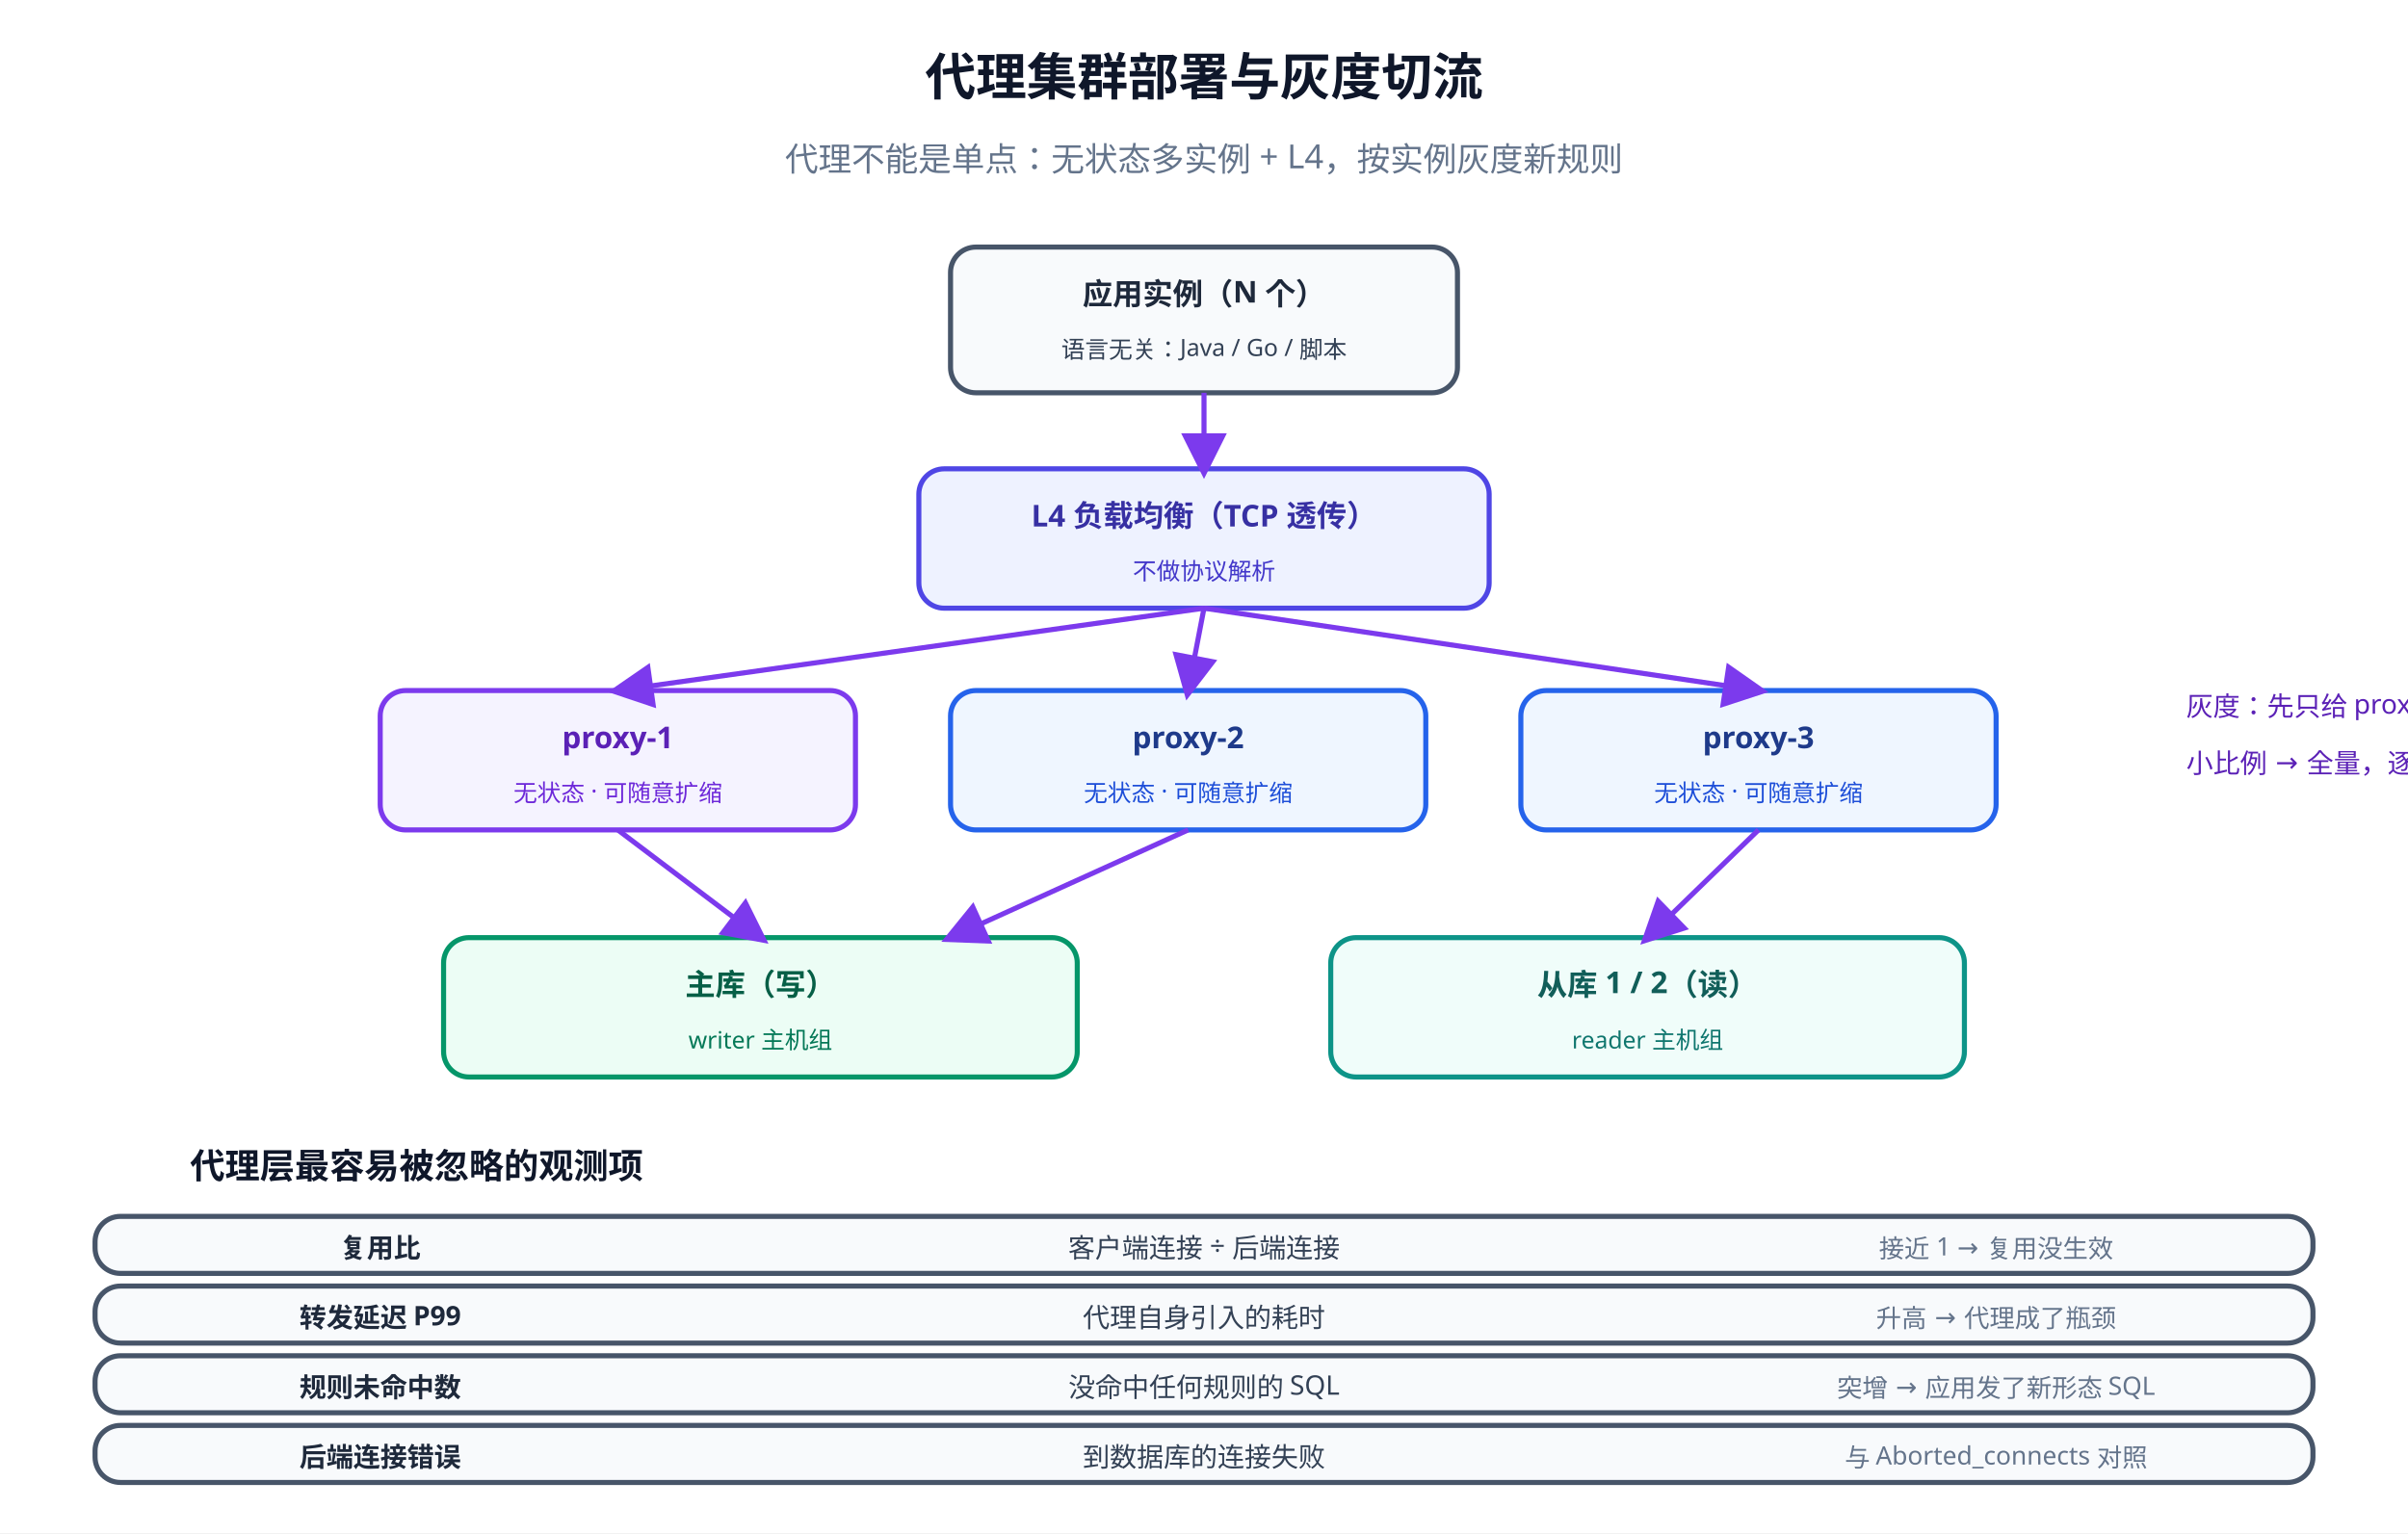
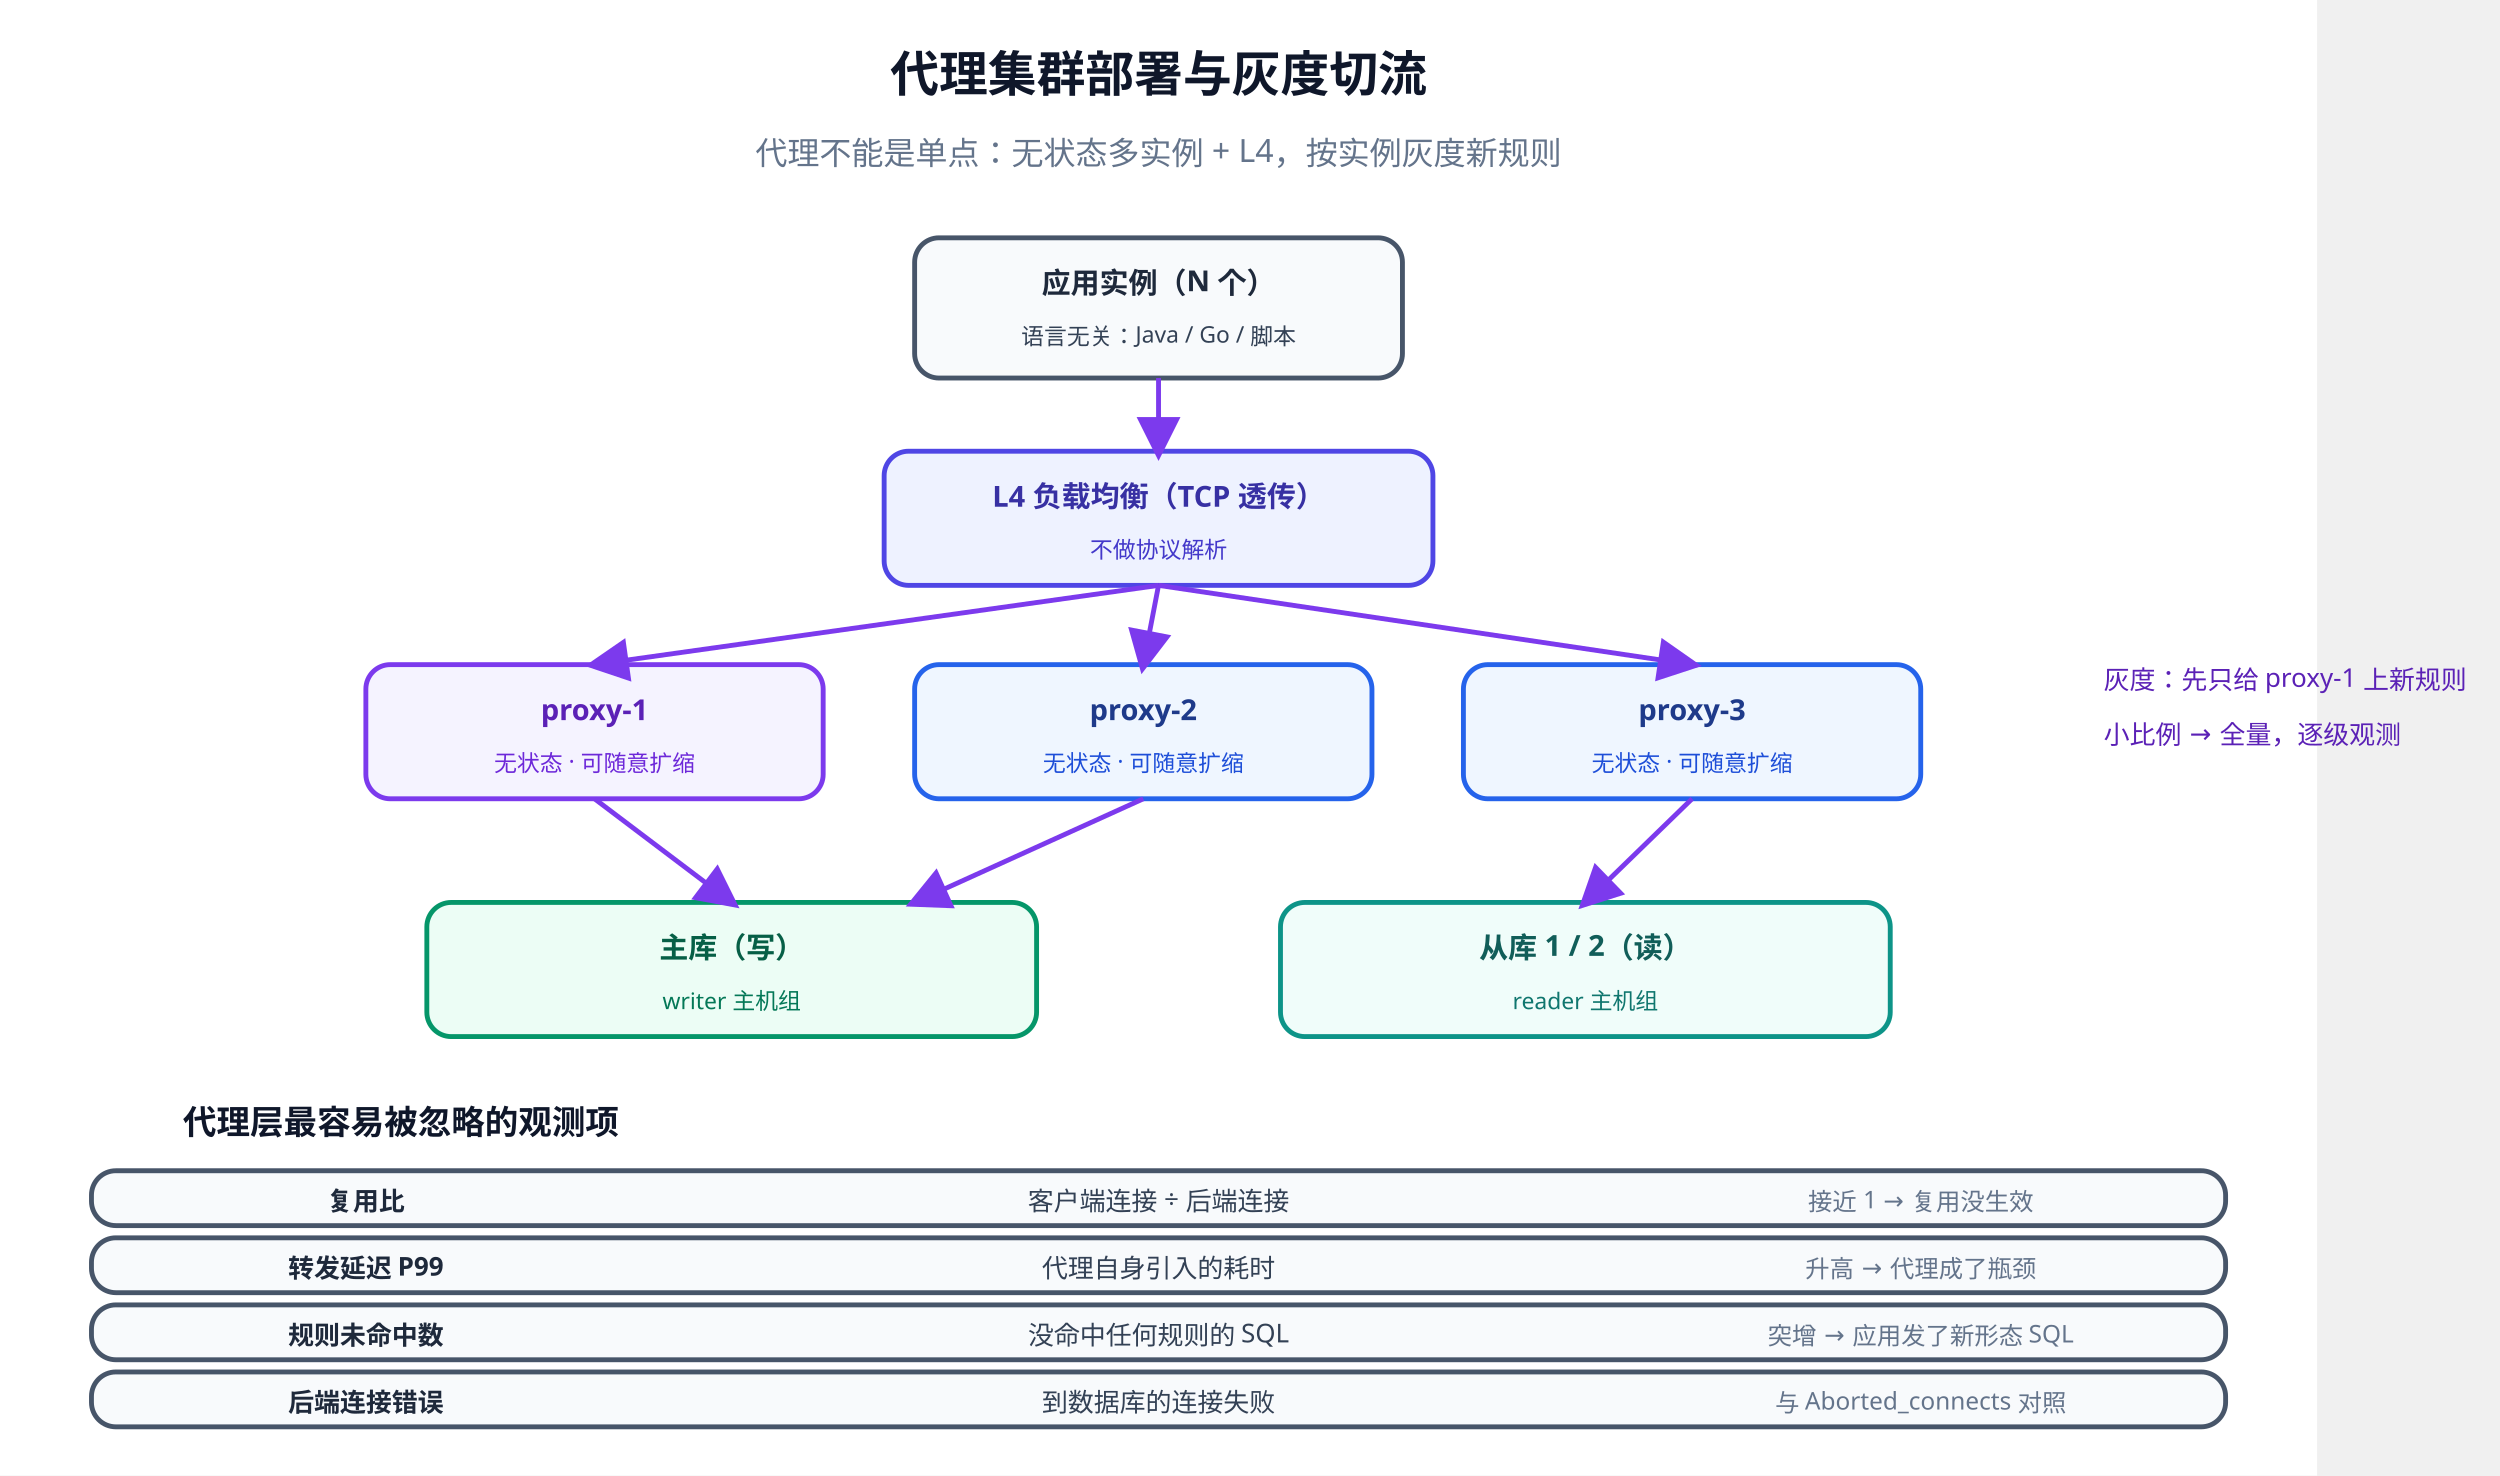
- <svg xmlns="http://www.w3.org/2000/svg" viewBox="0 0 760 484" width="760" height="484" font-family="Microsoft YaHei, PingFang SC, sans-serif">
+ <svg xmlns="http://www.w3.org/2000/svg" viewBox="0 0 820 484" width="820" height="484" font-family="Microsoft YaHei, PingFang SC, sans-serif">
  <rect width="760" height="484" fill="#FFFFFF" />
  <text x="380" y="30" text-anchor="middle" font-size="16" fill="#0F172A" font-weight="bold">代理集群部署与灰度切流</text>
  <text x="380" y="54" text-anchor="middle" font-size="10.5" fill="#64748B">代理不能是单点：无状态多实例 + L4，按实例灰度新规则</text>
  <rect x="300" y="78" width="160" height="46" rx="8" fill="#F8FAFC" stroke="#475569" stroke-width="1.6" />
  <text x="380" y="96.2" text-anchor="middle" font-size="9.5" fill="#1E293B" font-weight="bold">应用实例（N 个）</text>
  <text x="380" y="113" text-anchor="middle" font-size="7.5" fill="#334155">语言无关：Java / Go / 脚本</text>
  <rect x="290" y="148" width="180" height="44" rx="8" fill="#EEF2FF" stroke="#4F46E5" stroke-width="1.6" />
  <text x="380" y="166.2" text-anchor="middle" font-size="9.5" fill="#3730A3" font-weight="bold">L4 负载均衡（TCP 透传）</text>
  <text x="380" y="183" text-anchor="middle" font-size="7.5" fill="#4338CA">不做协议解析</text>
  <rect x="120" y="218" width="150" height="44" rx="8" fill="#F5F3FF" stroke="#7C3AED" stroke-width="1.6" />
  <text x="195" y="236.2" text-anchor="middle" font-size="9.5" fill="#5B21B6" font-weight="bold">proxy-1</text>
  <text x="195" y="253" text-anchor="middle" font-size="7.5" fill="#6D28D9">无状态 · 可随意扩缩</text>
  <rect x="300" y="218" width="150" height="44" rx="8" fill="#EFF6FF" stroke="#2563EB" stroke-width="1.6" />
  <text x="375" y="236.2" text-anchor="middle" font-size="9.5" fill="#1E3A8A" font-weight="bold">proxy-2</text>
  <text x="375" y="253" text-anchor="middle" font-size="7.5" fill="#1D4ED8">无状态 · 可随意扩缩</text>
  <rect x="480" y="218" width="150" height="44" rx="8" fill="#EFF6FF" stroke="#2563EB" stroke-width="1.6" />
  <text x="555" y="236.2" text-anchor="middle" font-size="9.5" fill="#1E3A8A" font-weight="bold">proxy-3</text>
  <text x="555" y="253" text-anchor="middle" font-size="7.5" fill="#1D4ED8">无状态 · 可随意扩缩</text>
  <rect x="140" y="296" width="200" height="44" rx="8" fill="#ECFDF5" stroke="#059669" stroke-width="1.6" />
  <text x="240" y="314.2" text-anchor="middle" font-size="9.5" fill="#065F46" font-weight="bold">主库（写）</text>
  <text x="240" y="331" text-anchor="middle" font-size="7.5" fill="#047857">writer 主机组</text>
  <rect x="420" y="296" width="200" height="44" rx="8" fill="#F0FDFA" stroke="#0D9488" stroke-width="1.6" />
  <text x="520" y="314.2" text-anchor="middle" font-size="9.5" fill="#115E59" font-weight="bold">从库 1 / 2（读）</text>
  <text x="520" y="331" text-anchor="middle" font-size="7.5" fill="#0F766E">reader 主机组</text>
  <line x1="380" y1="124" x2="380" y2="148" stroke="#7C3AED" stroke-width="1.6" marker-end="url(#arw)" />
  <line x1="380" y1="192" x2="195" y2="218" stroke="#7C3AED" stroke-width="1.6" marker-end="url(#arw)" />
  <line x1="380" y1="192" x2="375" y2="218" stroke="#7C3AED" stroke-width="1.6" marker-end="url(#arw)" />
  <line x1="380" y1="192" x2="555" y2="218" stroke="#7C3AED" stroke-width="1.6" marker-end="url(#arw)" />
  <line x1="195" y1="262" x2="240" y2="296" stroke="#7C3AED" stroke-width="1.6" marker-end="url(#arw)" />
  <line x1="375" y1="262" x2="300" y2="296" stroke="#7C3AED" stroke-width="1.6" marker-end="url(#arw)" />
  <line x1="555" y1="262" x2="520" y2="296" stroke="#7C3AED" stroke-width="1.6" marker-end="url(#arw)" />
  <text x="690" y="226" text-anchor="start" font-size="8.5" fill="#5B21B6">灰度：先只给 proxy-1 上新规则</text>
  <text x="690" y="244" text-anchor="start" font-size="8.5" fill="#5B21B6">小比例 → 全量，逐级观测</text>
  <text x="60" y="372" text-anchor="start" font-size="11" fill="#0F172A" font-weight="bold">代理层最容易被忽略的观测项</text>
  <rect x="30" y="384" width="700" height="18" rx="8" fill="#F8FAFC" stroke="#475569" stroke-width="1.6" />
  <text x="120" y="397" text-anchor="middle" font-size="8.5" fill="#1E293B" font-weight="bold">复用比</text>
  <text x="380" y="397" text-anchor="middle" font-size="8.5" fill="#334155">客户端连接 ÷ 后端连接</text>
  <text x="630" y="397" text-anchor="middle" font-size="8" fill="#64748B">接近 1 → 复用没生效</text>
  <rect x="30" y="406" width="700" height="18" rx="8" fill="#F8FAFC" stroke="#475569" stroke-width="1.6" />
  <text x="120" y="419" text-anchor="middle" font-size="8.5" fill="#1E293B" font-weight="bold">转发延迟 P99</text>
  <text x="380" y="419" text-anchor="middle" font-size="8.5" fill="#334155">代理自身引入的耗时</text>
  <text x="630" y="419" text-anchor="middle" font-size="8" fill="#64748B">升高 → 代理成了瓶颈</text>
  <rect x="30" y="428" width="700" height="18" rx="8" fill="#F8FAFC" stroke="#475569" stroke-width="1.6" />
  <text x="120" y="441" text-anchor="middle" font-size="8.5" fill="#1E293B" font-weight="bold">规则未命中数</text>
  <text x="380" y="441" text-anchor="middle" font-size="8.5" fill="#334155">没命中任何规则的 SQL</text>
  <text x="630" y="441" text-anchor="middle" font-size="8" fill="#64748B">突增 → 应用发了新形态 SQL</text>
  <rect x="30" y="450" width="700" height="18" rx="8" fill="#F8FAFC" stroke="#475569" stroke-width="1.6" />
  <text x="120" y="463" text-anchor="middle" font-size="8.5" fill="#1E293B" font-weight="bold">后端连接错误</text>
  <text x="380" y="463" text-anchor="middle" font-size="8.5" fill="#334155">到数据库的连接失败</text>
  <text x="630" y="463" text-anchor="middle" font-size="8" fill="#64748B">与 Aborted_connects 对照</text>
  <defs>
    <marker id="arw" markerWidth="9" markerHeight="9" refX="7" refY="4.5" orient="auto">
      <path d="M0,0 L9,4.5 L0,9 Z" fill="#7C3AED" />
    </marker>
  </defs>
</svg>
